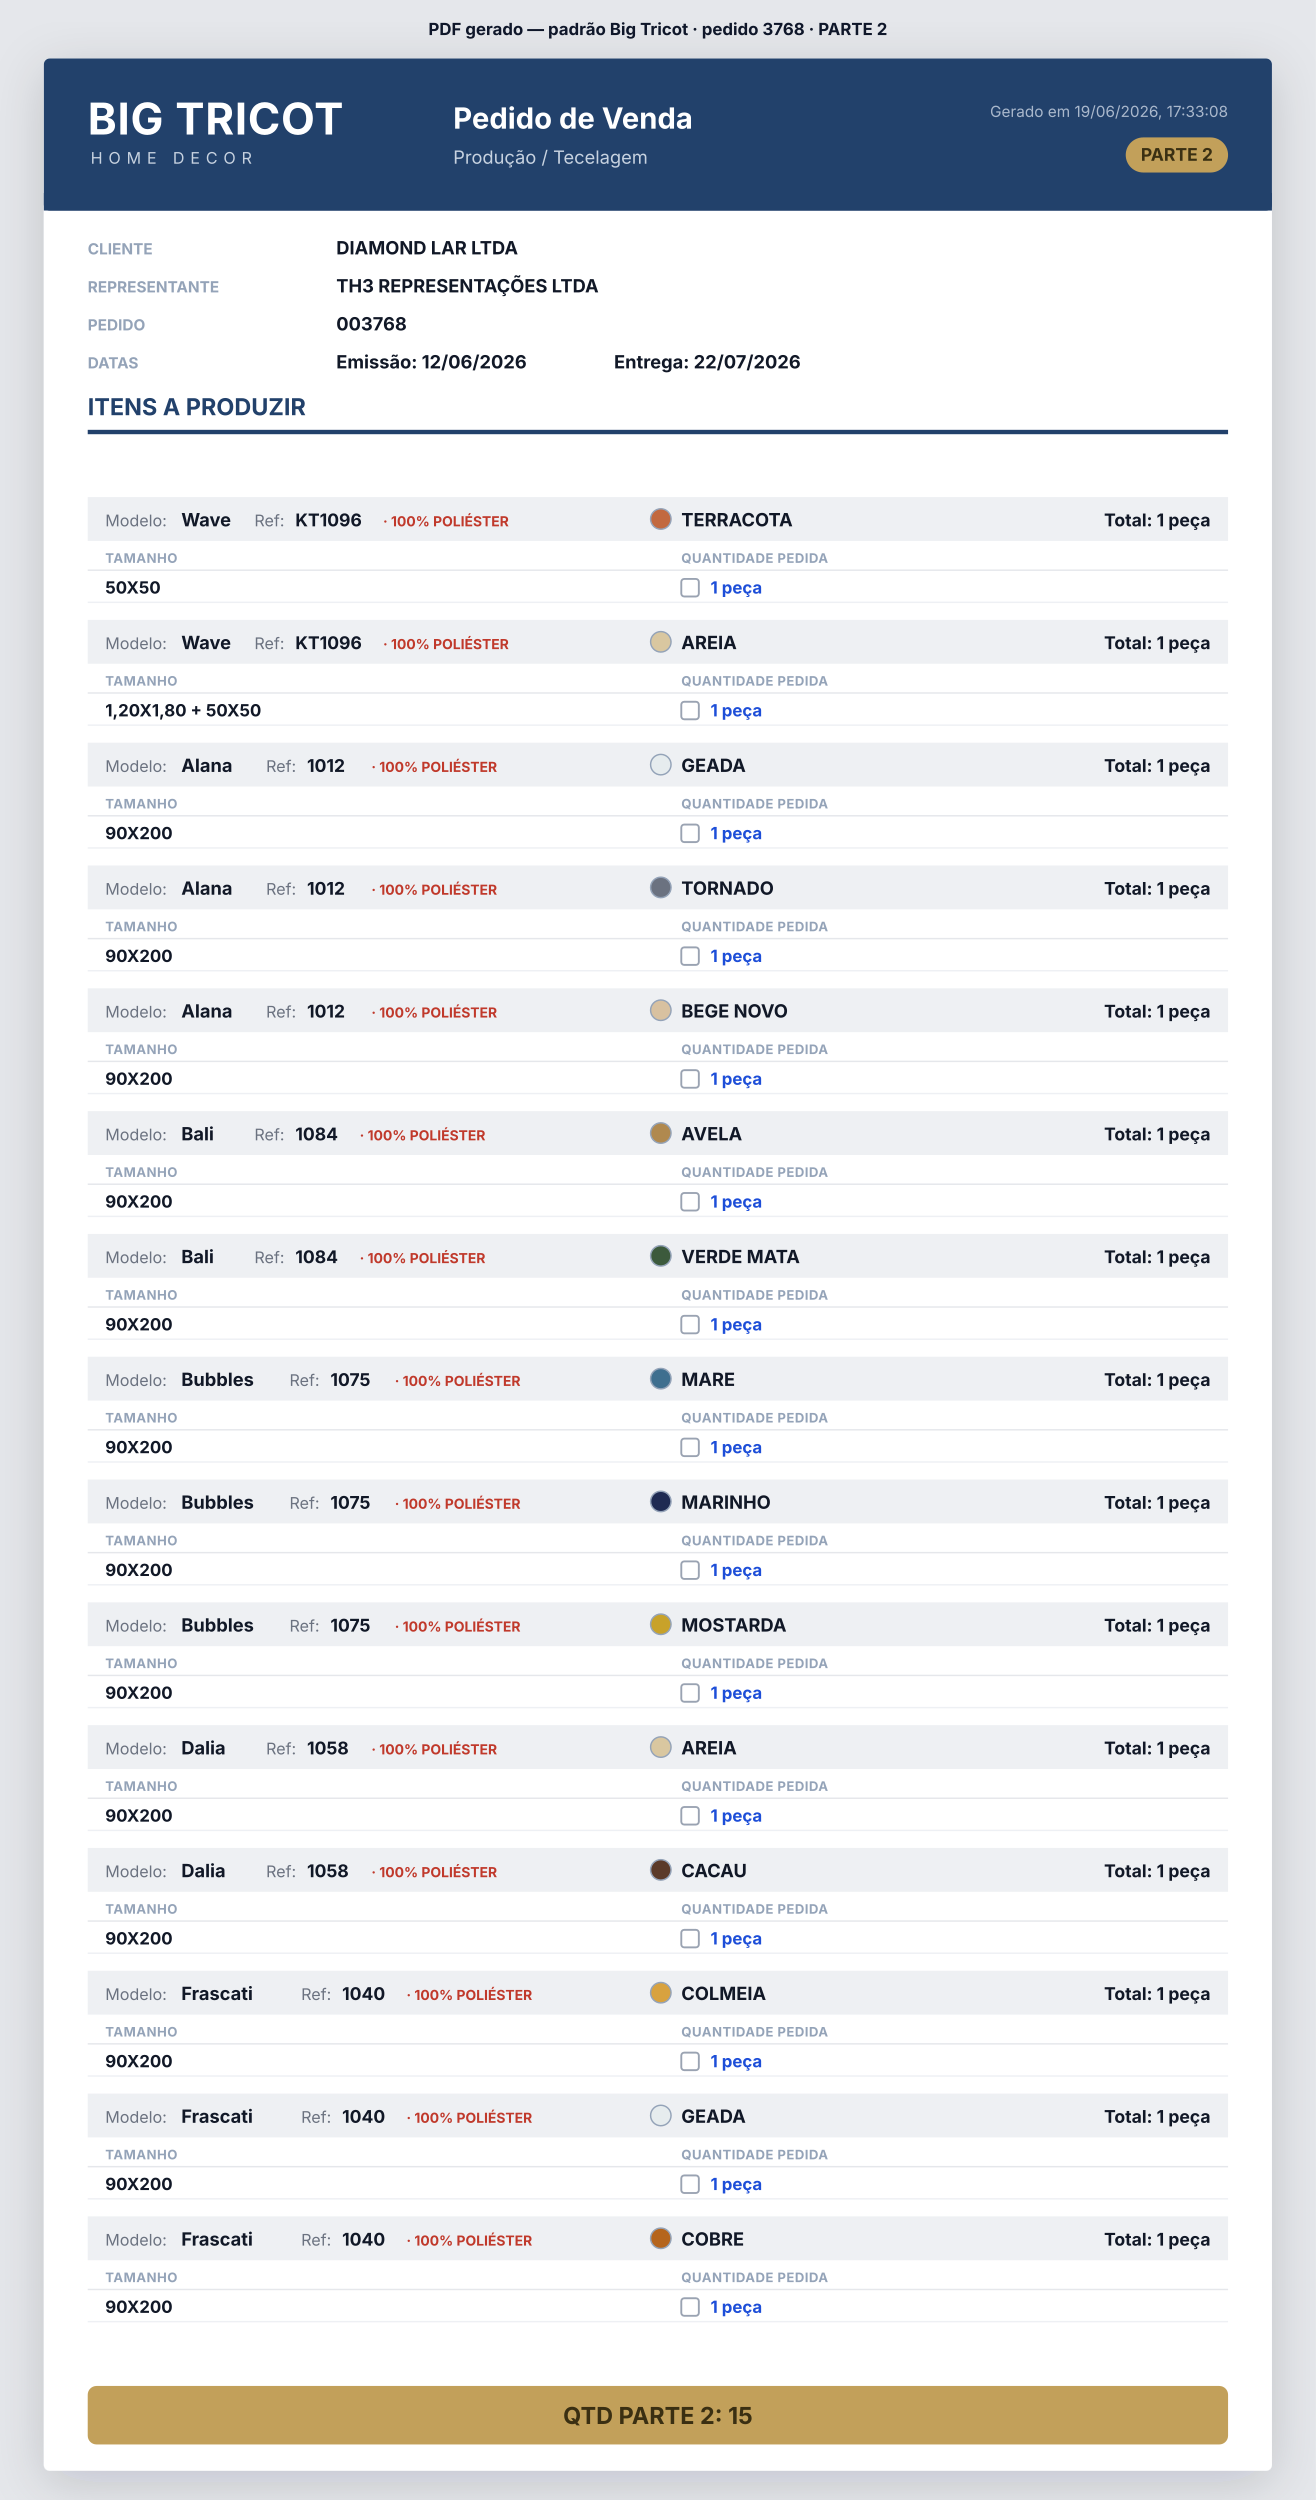
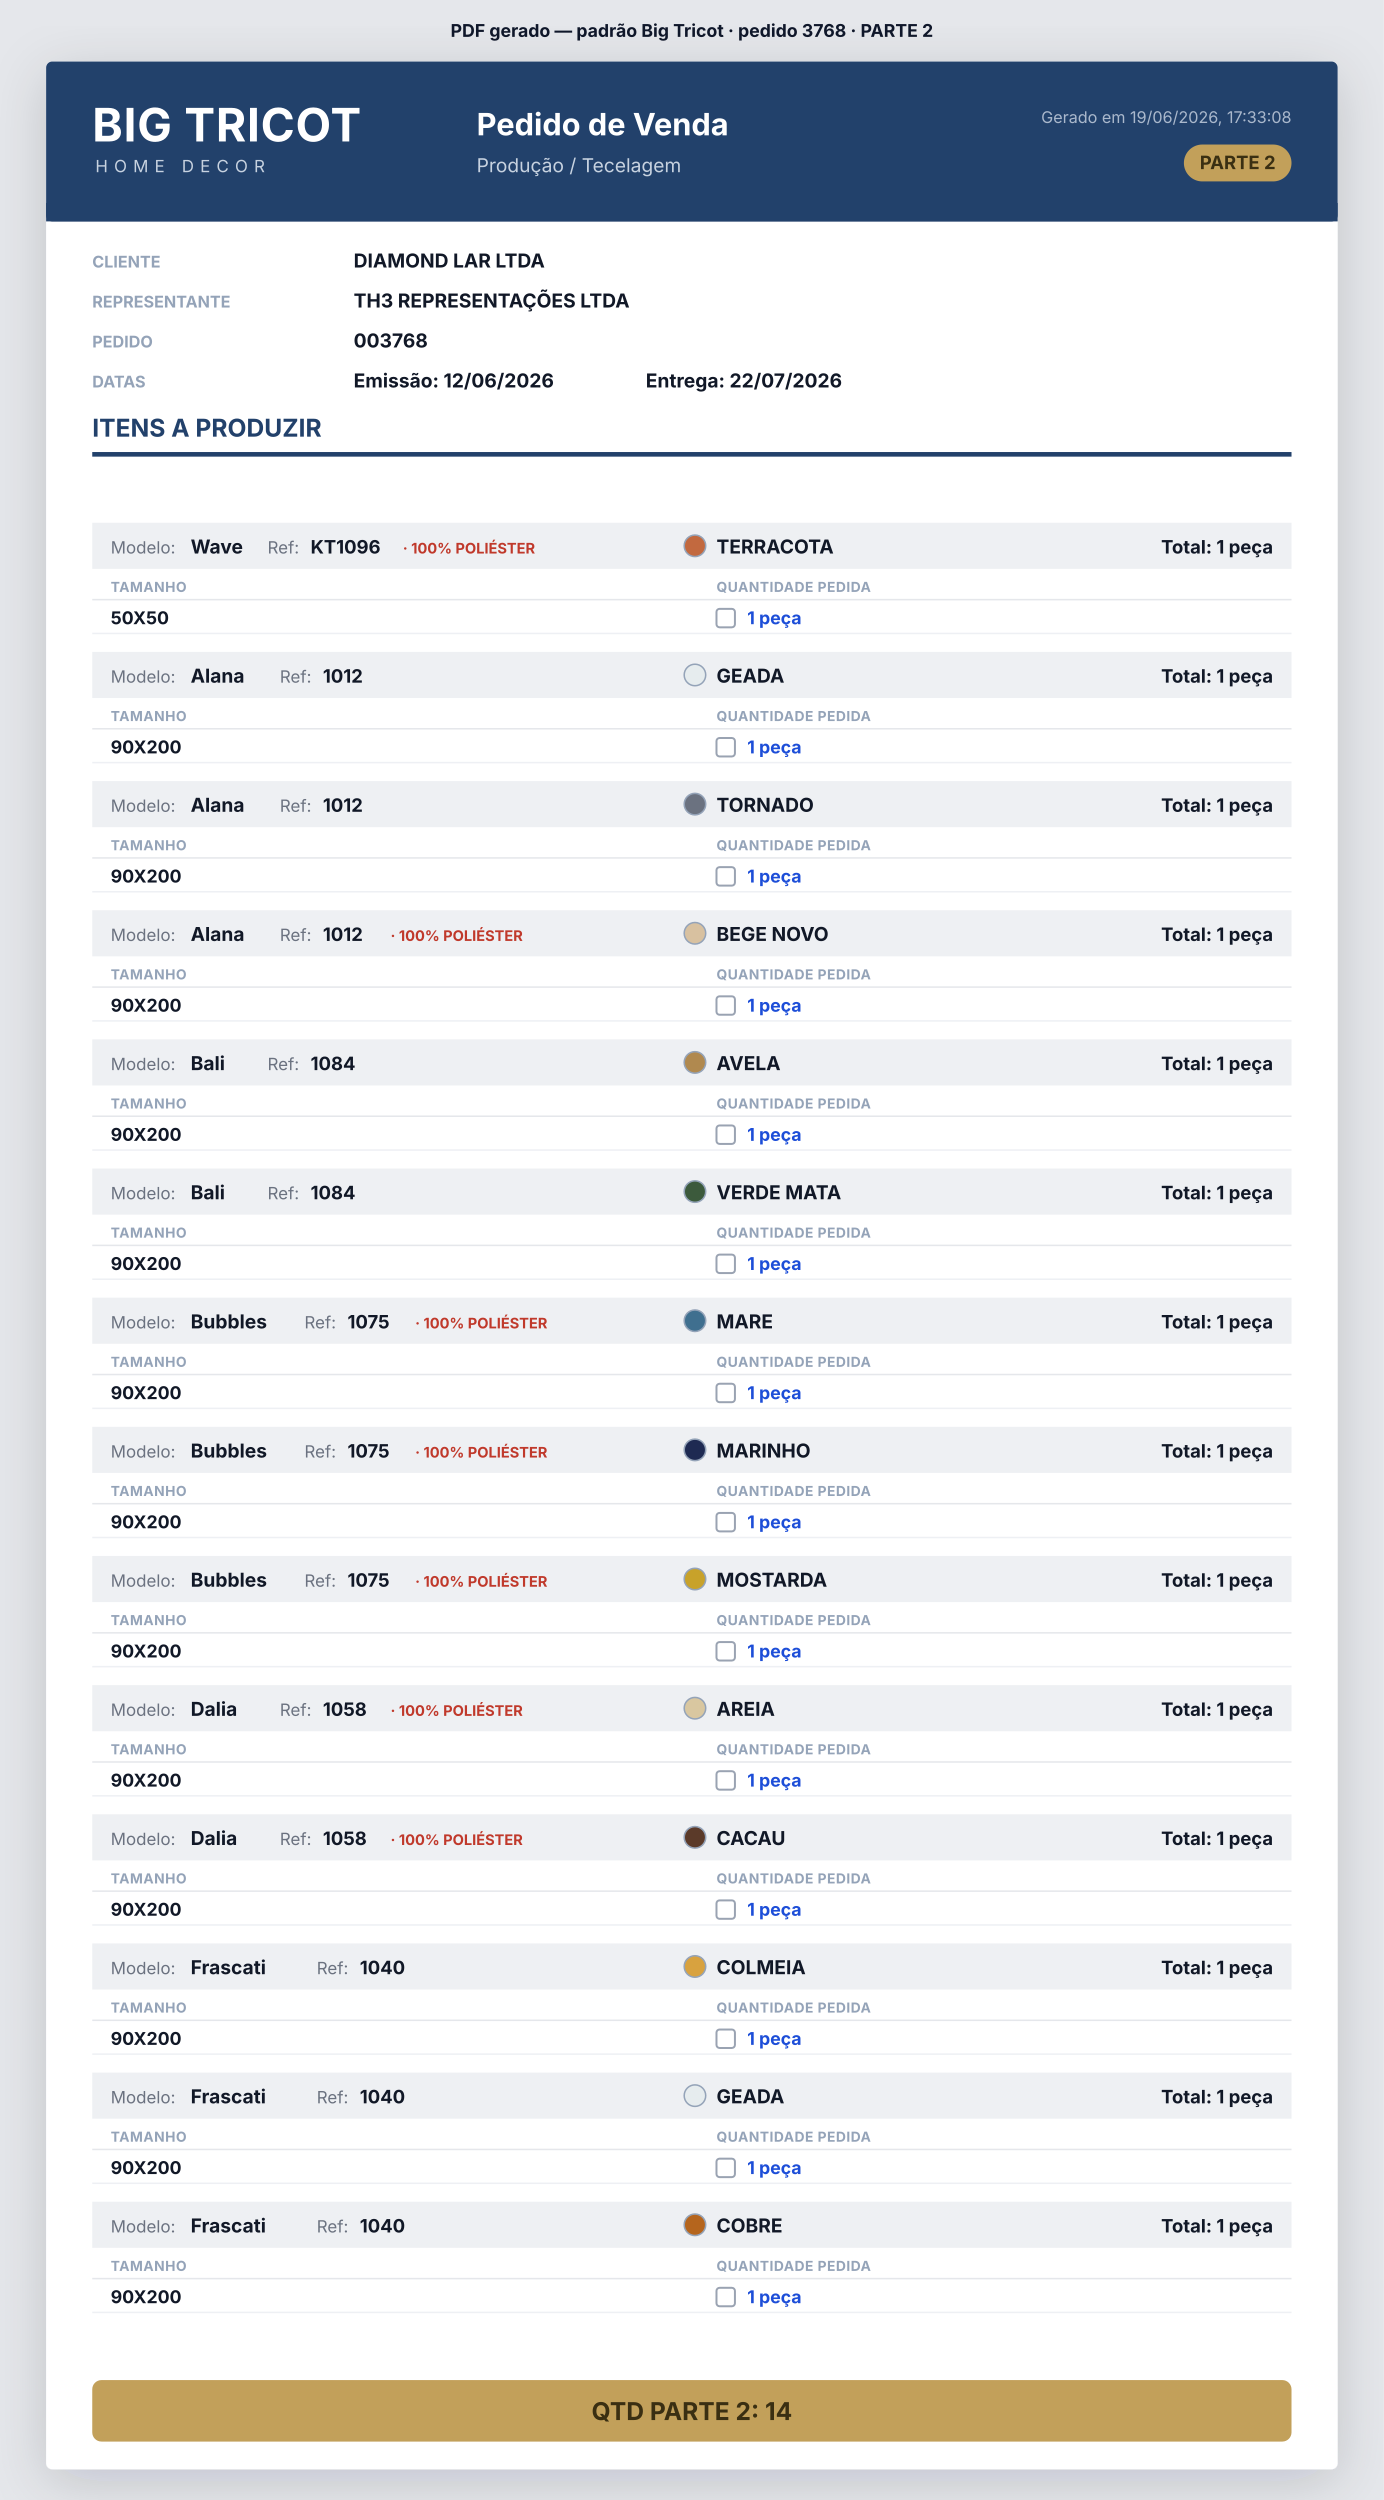
- <svg xmlns="http://www.w3.org/2000/svg" width="900" height="1710" viewBox="0 0 900 1710" font-family="Inter, Segoe UI, Helvetica, Arial, sans-serif">
+ <svg xmlns="http://www.w3.org/2000/svg" width="900" height="1626" viewBox="0 0 900 1626" font-family="Inter, Segoe UI, Helvetica, Arial, sans-serif">
  <defs>
    <filter id="paper" x="-5%" y="-2%" width="110%" height="104%">
      <feDropShadow dx="0" dy="8" stdDeviation="18" flood-color="#0f172a" flood-opacity="0.16" />
    </filter>
  </defs>
-   <rect x="0" y="0" width="900" height="1710" rx="0" fill="#e5e7eb" />
+   <rect x="0" y="0" width="900" height="1626" rx="0" fill="#e5e7eb" />
  <text x="450.0" y="24" font-size="11.5" fill="#0f172a" font-weight="bold" text-anchor="middle">PDF gerado — padrão Big Tricot · pedido 3768 · PARTE 2</text>
-   <rect x="30" y="40" width="840" height="1650" rx="4" fill="#ffffff" filter="url(#paper)" />
+   <rect x="30" y="40" width="840" height="1566" rx="4" fill="#ffffff" filter="url(#paper)" />
  <rect x="30" y="40" width="840" height="104" rx="4" fill="#22416b" />
  <rect x="30" y="132" width="840" height="12" rx="0" fill="#22416b" />
  <text x="60" y="92" font-size="30" fill="#ffffff" font-weight="bold" text-anchor="start" letter-spacing="0.5">BIG TRICOT</text>
  <text x="62" y="112" font-size="11" fill="#c7d2e0" font-weight="normal" text-anchor="start" letter-spacing="4">HOME DECOR</text>
  <text x="310" y="88" font-size="20" fill="#ffffff" font-weight="bold" text-anchor="start">Pedido de Venda</text>
  <text x="310" y="112" font-size="12.5" fill="#c7d2e0" font-weight="normal" text-anchor="start">Produção / Tecelagem</text>
  <text x="840" y="80" font-size="10.5" fill="#aab8cc" font-weight="normal" text-anchor="end">Gerado em 19/06/2026, 17:33:08</text>
  <rect x="770" y="94" width="70" height="24" rx="12" fill="#c2a05a" />
  <text x="805.0" y="110" font-size="12" fill="#3a2f12" font-weight="bold" text-anchor="middle">PARTE 2</text>
  <text x="60" y="174" font-size="10.5" fill="#94a3b8" font-weight="bold" text-anchor="start">CLIENTE</text>
  <text x="230" y="174" font-size="12.5" fill="#111827" font-weight="bold" text-anchor="start">DIAMOND LAR LTDA</text>
  <text x="60" y="200" font-size="10.5" fill="#94a3b8" font-weight="bold" text-anchor="start">REPRESENTANTE</text>
  <text x="230" y="200" font-size="12.5" fill="#111827" font-weight="bold" text-anchor="start">TH3 REPRESENTAÇÕES LTDA</text>
  <text x="60" y="226" font-size="10.5" fill="#94a3b8" font-weight="bold" text-anchor="start">PEDIDO</text>
  <text x="230" y="226" font-size="12.5" fill="#111827" font-weight="bold" text-anchor="start">003768</text>
  <text x="60" y="252" font-size="10.5" fill="#94a3b8" font-weight="bold" text-anchor="start">DATAS</text>
  <text x="230" y="252" font-size="12.5" fill="#111827" font-weight="bold" text-anchor="start">Emissão: 12/06/2026</text>
  <text x="420" y="252" font-size="12.5" fill="#111827" font-weight="bold" text-anchor="start">Entrega: 22/07/2026</text>
  <text x="60" y="284" font-size="16" fill="#22416b" font-weight="bold" text-anchor="start">ITENS A PRODUZIR</text>
  <rect x="60" y="294" width="780" height="3" rx="0" fill="#22416b" />
  <rect x="60" y="340" width="780" height="30" rx="0" fill="#eef0f3" />
  <text x="72" y="360" font-size="11" fill="#6b7280" font-weight="normal" text-anchor="start">Modelo:</text>
  <text x="124" y="360" font-size="12.5" fill="#111827" font-weight="bold" text-anchor="start">Wave</text>
  <text x="174" y="360" font-size="11" fill="#6b7280" font-weight="normal" text-anchor="start">Ref:</text>
  <text x="202" y="360" font-size="12" fill="#111827" font-weight="bold" text-anchor="start">KT1096</text>
  <text x="262" y="360" font-size="9.5" fill="#c0392b" font-weight="bold" text-anchor="start">· 100% POLIÉSTER</text>
  <circle cx="452.0" cy="355" r="7" fill="#c2693f" stroke="#94a3b8" stroke-width="1" />
  <text x="466.0" y="360" font-size="12.5" fill="#111827" font-weight="bold" text-anchor="start">TERRACOTA</text>
  <text x="828" y="360" font-size="12" fill="#111827" font-weight="bold" text-anchor="end">Total: 1 peça</text>
  <text x="72" y="385" font-size="9" fill="#94a3b8" font-weight="bold" text-anchor="start" letter-spacing="0.3">TAMANHO</text>
  <text x="466.0" y="385" font-size="9" fill="#94a3b8" font-weight="bold" text-anchor="start" letter-spacing="0.3">QUANTIDADE PEDIDA</text>
  <line x1="60" y1="390" x2="840" y2="390" stroke="#e5e7eb" stroke-width="1" />
  <text x="72" y="406" font-size="11.5" fill="#111827" font-weight="bold" text-anchor="start">50X50</text>
  <rect x="466.0" y="396" width="12" height="12" rx="2" fill="#ffffff" stroke="#9aa3b2" stroke-width="1.3" />
  <text x="486.0" y="406" font-size="11.5" fill="#1d4ed8" font-weight="bold" text-anchor="start">1 peça</text>
  <line x1="60" y1="412" x2="840" y2="412" stroke="#eef0f4" stroke-width="1" />
  <rect x="60" y="424" width="780" height="30" rx="0" fill="#eef0f3" />
  <text x="72" y="444" font-size="11" fill="#6b7280" font-weight="normal" text-anchor="start">Modelo:</text>
-   <text x="124" y="444" font-size="12.5" fill="#111827" font-weight="bold" text-anchor="start">Wave</text>
-   <text x="174" y="444" font-size="11" fill="#6b7280" font-weight="normal" text-anchor="start">Ref:</text>
-   <text x="202" y="444" font-size="12" fill="#111827" font-weight="bold" text-anchor="start">KT1096</text>
-   <text x="262" y="444" font-size="9.5" fill="#c0392b" font-weight="bold" text-anchor="start">· 100% POLIÉSTER</text>
-   <circle cx="452.0" cy="439" r="7" fill="#d9c7a0" stroke="#94a3b8" stroke-width="1" />
-   <text x="466.0" y="444" font-size="12.5" fill="#111827" font-weight="bold" text-anchor="start">AREIA</text>
+   <text x="124" y="444" font-size="12.5" fill="#111827" font-weight="bold" text-anchor="start">Alana</text>
+   <text x="182" y="444" font-size="11" fill="#6b7280" font-weight="normal" text-anchor="start">Ref:</text>
+   <text x="210" y="444" font-size="12" fill="#111827" font-weight="bold" text-anchor="start">1012</text>
+   <circle cx="452.0" cy="439" r="7" fill="#e6ecee" stroke="#94a3b8" stroke-width="1" />
+   <text x="466.0" y="444" font-size="12.5" fill="#111827" font-weight="bold" text-anchor="start">GEADA</text>
  <text x="828" y="444" font-size="12" fill="#111827" font-weight="bold" text-anchor="end">Total: 1 peça</text>
  <text x="72" y="469" font-size="9" fill="#94a3b8" font-weight="bold" text-anchor="start" letter-spacing="0.3">TAMANHO</text>
  <text x="466.0" y="469" font-size="9" fill="#94a3b8" font-weight="bold" text-anchor="start" letter-spacing="0.3">QUANTIDADE PEDIDA</text>
  <line x1="60" y1="474" x2="840" y2="474" stroke="#e5e7eb" stroke-width="1" />
-   <text x="72" y="490" font-size="11.5" fill="#111827" font-weight="bold" text-anchor="start">1,20X1,80 + 50X50</text>
+   <text x="72" y="490" font-size="11.5" fill="#111827" font-weight="bold" text-anchor="start">90X200</text>
  <rect x="466.0" y="480" width="12" height="12" rx="2" fill="#ffffff" stroke="#9aa3b2" stroke-width="1.3" />
  <text x="486.0" y="490" font-size="11.5" fill="#1d4ed8" font-weight="bold" text-anchor="start">1 peça</text>
  <line x1="60" y1="496" x2="840" y2="496" stroke="#eef0f4" stroke-width="1" />
  <rect x="60" y="508" width="780" height="30" rx="0" fill="#eef0f3" />
  <text x="72" y="528" font-size="11" fill="#6b7280" font-weight="normal" text-anchor="start">Modelo:</text>
  <text x="124" y="528" font-size="12.5" fill="#111827" font-weight="bold" text-anchor="start">Alana</text>
  <text x="182" y="528" font-size="11" fill="#6b7280" font-weight="normal" text-anchor="start">Ref:</text>
  <text x="210" y="528" font-size="12" fill="#111827" font-weight="bold" text-anchor="start">1012</text>
-   <text x="254" y="528" font-size="9.5" fill="#c0392b" font-weight="bold" text-anchor="start">· 100% POLIÉSTER</text>
-   <circle cx="452.0" cy="523" r="7" fill="#e6ecee" stroke="#94a3b8" stroke-width="1" />
-   <text x="466.0" y="528" font-size="12.5" fill="#111827" font-weight="bold" text-anchor="start">GEADA</text>
+   <circle cx="452.0" cy="523" r="7" fill="#6b7280" stroke="#94a3b8" stroke-width="1" />
+   <text x="466.0" y="528" font-size="12.5" fill="#111827" font-weight="bold" text-anchor="start">TORNADO</text>
  <text x="828" y="528" font-size="12" fill="#111827" font-weight="bold" text-anchor="end">Total: 1 peça</text>
  <text x="72" y="553" font-size="9" fill="#94a3b8" font-weight="bold" text-anchor="start" letter-spacing="0.3">TAMANHO</text>
  <text x="466.0" y="553" font-size="9" fill="#94a3b8" font-weight="bold" text-anchor="start" letter-spacing="0.3">QUANTIDADE PEDIDA</text>
  <line x1="60" y1="558" x2="840" y2="558" stroke="#e5e7eb" stroke-width="1" />
  <text x="72" y="574" font-size="11.5" fill="#111827" font-weight="bold" text-anchor="start">90X200</text>
  <rect x="466.0" y="564" width="12" height="12" rx="2" fill="#ffffff" stroke="#9aa3b2" stroke-width="1.3" />
  <text x="486.0" y="574" font-size="11.5" fill="#1d4ed8" font-weight="bold" text-anchor="start">1 peça</text>
  <line x1="60" y1="580" x2="840" y2="580" stroke="#eef0f4" stroke-width="1" />
  <rect x="60" y="592" width="780" height="30" rx="0" fill="#eef0f3" />
  <text x="72" y="612" font-size="11" fill="#6b7280" font-weight="normal" text-anchor="start">Modelo:</text>
  <text x="124" y="612" font-size="12.5" fill="#111827" font-weight="bold" text-anchor="start">Alana</text>
  <text x="182" y="612" font-size="11" fill="#6b7280" font-weight="normal" text-anchor="start">Ref:</text>
  <text x="210" y="612" font-size="12" fill="#111827" font-weight="bold" text-anchor="start">1012</text>
  <text x="254" y="612" font-size="9.5" fill="#c0392b" font-weight="bold" text-anchor="start">· 100% POLIÉSTER</text>
-   <circle cx="452.0" cy="607" r="7" fill="#6b7280" stroke="#94a3b8" stroke-width="1" />
-   <text x="466.0" y="612" font-size="12.5" fill="#111827" font-weight="bold" text-anchor="start">TORNADO</text>
+   <circle cx="452.0" cy="607" r="7" fill="#d8c1a0" stroke="#94a3b8" stroke-width="1" />
+   <text x="466.0" y="612" font-size="12.5" fill="#111827" font-weight="bold" text-anchor="start">BEGE NOVO</text>
  <text x="828" y="612" font-size="12" fill="#111827" font-weight="bold" text-anchor="end">Total: 1 peça</text>
  <text x="72" y="637" font-size="9" fill="#94a3b8" font-weight="bold" text-anchor="start" letter-spacing="0.3">TAMANHO</text>
  <text x="466.0" y="637" font-size="9" fill="#94a3b8" font-weight="bold" text-anchor="start" letter-spacing="0.3">QUANTIDADE PEDIDA</text>
  <line x1="60" y1="642" x2="840" y2="642" stroke="#e5e7eb" stroke-width="1" />
  <text x="72" y="658" font-size="11.5" fill="#111827" font-weight="bold" text-anchor="start">90X200</text>
  <rect x="466.0" y="648" width="12" height="12" rx="2" fill="#ffffff" stroke="#9aa3b2" stroke-width="1.3" />
  <text x="486.0" y="658" font-size="11.5" fill="#1d4ed8" font-weight="bold" text-anchor="start">1 peça</text>
  <line x1="60" y1="664" x2="840" y2="664" stroke="#eef0f4" stroke-width="1" />
  <rect x="60" y="676" width="780" height="30" rx="0" fill="#eef0f3" />
  <text x="72" y="696" font-size="11" fill="#6b7280" font-weight="normal" text-anchor="start">Modelo:</text>
-   <text x="124" y="696" font-size="12.5" fill="#111827" font-weight="bold" text-anchor="start">Alana</text>
-   <text x="182" y="696" font-size="11" fill="#6b7280" font-weight="normal" text-anchor="start">Ref:</text>
-   <text x="210" y="696" font-size="12" fill="#111827" font-weight="bold" text-anchor="start">1012</text>
-   <text x="254" y="696" font-size="9.5" fill="#c0392b" font-weight="bold" text-anchor="start">· 100% POLIÉSTER</text>
-   <circle cx="452.0" cy="691" r="7" fill="#d8c1a0" stroke="#94a3b8" stroke-width="1" />
-   <text x="466.0" y="696" font-size="12.5" fill="#111827" font-weight="bold" text-anchor="start">BEGE NOVO</text>
+   <text x="124" y="696" font-size="12.5" fill="#111827" font-weight="bold" text-anchor="start">Bali</text>
+   <text x="174" y="696" font-size="11" fill="#6b7280" font-weight="normal" text-anchor="start">Ref:</text>
+   <text x="202" y="696" font-size="12" fill="#111827" font-weight="bold" text-anchor="start">1084</text>
+   <circle cx="452.0" cy="691" r="7" fill="#b0894f" stroke="#94a3b8" stroke-width="1" />
+   <text x="466.0" y="696" font-size="12.5" fill="#111827" font-weight="bold" text-anchor="start">AVELA</text>
  <text x="828" y="696" font-size="12" fill="#111827" font-weight="bold" text-anchor="end">Total: 1 peça</text>
  <text x="72" y="721" font-size="9" fill="#94a3b8" font-weight="bold" text-anchor="start" letter-spacing="0.3">TAMANHO</text>
  <text x="466.0" y="721" font-size="9" fill="#94a3b8" font-weight="bold" text-anchor="start" letter-spacing="0.3">QUANTIDADE PEDIDA</text>
  <line x1="60" y1="726" x2="840" y2="726" stroke="#e5e7eb" stroke-width="1" />
  <text x="72" y="742" font-size="11.5" fill="#111827" font-weight="bold" text-anchor="start">90X200</text>
  <rect x="466.0" y="732" width="12" height="12" rx="2" fill="#ffffff" stroke="#9aa3b2" stroke-width="1.3" />
  <text x="486.0" y="742" font-size="11.5" fill="#1d4ed8" font-weight="bold" text-anchor="start">1 peça</text>
  <line x1="60" y1="748" x2="840" y2="748" stroke="#eef0f4" stroke-width="1" />
  <rect x="60" y="760" width="780" height="30" rx="0" fill="#eef0f3" />
  <text x="72" y="780" font-size="11" fill="#6b7280" font-weight="normal" text-anchor="start">Modelo:</text>
  <text x="124" y="780" font-size="12.5" fill="#111827" font-weight="bold" text-anchor="start">Bali</text>
  <text x="174" y="780" font-size="11" fill="#6b7280" font-weight="normal" text-anchor="start">Ref:</text>
  <text x="202" y="780" font-size="12" fill="#111827" font-weight="bold" text-anchor="start">1084</text>
-   <text x="246" y="780" font-size="9.5" fill="#c0392b" font-weight="bold" text-anchor="start">· 100% POLIÉSTER</text>
-   <circle cx="452.0" cy="775" r="7" fill="#b0894f" stroke="#94a3b8" stroke-width="1" />
-   <text x="466.0" y="780" font-size="12.5" fill="#111827" font-weight="bold" text-anchor="start">AVELA</text>
+   <circle cx="452.0" cy="775" r="7" fill="#3c5a3c" stroke="#94a3b8" stroke-width="1" />
+   <text x="466.0" y="780" font-size="12.5" fill="#111827" font-weight="bold" text-anchor="start">VERDE MATA</text>
  <text x="828" y="780" font-size="12" fill="#111827" font-weight="bold" text-anchor="end">Total: 1 peça</text>
  <text x="72" y="805" font-size="9" fill="#94a3b8" font-weight="bold" text-anchor="start" letter-spacing="0.3">TAMANHO</text>
  <text x="466.0" y="805" font-size="9" fill="#94a3b8" font-weight="bold" text-anchor="start" letter-spacing="0.3">QUANTIDADE PEDIDA</text>
  <line x1="60" y1="810" x2="840" y2="810" stroke="#e5e7eb" stroke-width="1" />
  <text x="72" y="826" font-size="11.5" fill="#111827" font-weight="bold" text-anchor="start">90X200</text>
  <rect x="466.0" y="816" width="12" height="12" rx="2" fill="#ffffff" stroke="#9aa3b2" stroke-width="1.3" />
  <text x="486.0" y="826" font-size="11.5" fill="#1d4ed8" font-weight="bold" text-anchor="start">1 peça</text>
  <line x1="60" y1="832" x2="840" y2="832" stroke="#eef0f4" stroke-width="1" />
  <rect x="60" y="844" width="780" height="30" rx="0" fill="#eef0f3" />
  <text x="72" y="864" font-size="11" fill="#6b7280" font-weight="normal" text-anchor="start">Modelo:</text>
-   <text x="124" y="864" font-size="12.5" fill="#111827" font-weight="bold" text-anchor="start">Bali</text>
-   <text x="174" y="864" font-size="11" fill="#6b7280" font-weight="normal" text-anchor="start">Ref:</text>
-   <text x="202" y="864" font-size="12" fill="#111827" font-weight="bold" text-anchor="start">1084</text>
-   <text x="246" y="864" font-size="9.5" fill="#c0392b" font-weight="bold" text-anchor="start">· 100% POLIÉSTER</text>
-   <circle cx="452.0" cy="859" r="7" fill="#3c5a3c" stroke="#94a3b8" stroke-width="1" />
-   <text x="466.0" y="864" font-size="12.5" fill="#111827" font-weight="bold" text-anchor="start">VERDE MATA</text>
+   <text x="124" y="864" font-size="12.5" fill="#111827" font-weight="bold" text-anchor="start">Bubbles</text>
+   <text x="198" y="864" font-size="11" fill="#6b7280" font-weight="normal" text-anchor="start">Ref:</text>
+   <text x="226" y="864" font-size="12" fill="#111827" font-weight="bold" text-anchor="start">1075</text>
+   <text x="270" y="864" font-size="9.5" fill="#c0392b" font-weight="bold" text-anchor="start">· 100% POLIÉSTER</text>
+   <circle cx="452.0" cy="859" r="7" fill="#3f6f8f" stroke="#94a3b8" stroke-width="1" />
+   <text x="466.0" y="864" font-size="12.5" fill="#111827" font-weight="bold" text-anchor="start">MARE</text>
  <text x="828" y="864" font-size="12" fill="#111827" font-weight="bold" text-anchor="end">Total: 1 peça</text>
  <text x="72" y="889" font-size="9" fill="#94a3b8" font-weight="bold" text-anchor="start" letter-spacing="0.3">TAMANHO</text>
  <text x="466.0" y="889" font-size="9" fill="#94a3b8" font-weight="bold" text-anchor="start" letter-spacing="0.3">QUANTIDADE PEDIDA</text>
  <line x1="60" y1="894" x2="840" y2="894" stroke="#e5e7eb" stroke-width="1" />
  <text x="72" y="910" font-size="11.5" fill="#111827" font-weight="bold" text-anchor="start">90X200</text>
  <rect x="466.0" y="900" width="12" height="12" rx="2" fill="#ffffff" stroke="#9aa3b2" stroke-width="1.3" />
  <text x="486.0" y="910" font-size="11.5" fill="#1d4ed8" font-weight="bold" text-anchor="start">1 peça</text>
  <line x1="60" y1="916" x2="840" y2="916" stroke="#eef0f4" stroke-width="1" />
  <rect x="60" y="928" width="780" height="30" rx="0" fill="#eef0f3" />
  <text x="72" y="948" font-size="11" fill="#6b7280" font-weight="normal" text-anchor="start">Modelo:</text>
  <text x="124" y="948" font-size="12.5" fill="#111827" font-weight="bold" text-anchor="start">Bubbles</text>
  <text x="198" y="948" font-size="11" fill="#6b7280" font-weight="normal" text-anchor="start">Ref:</text>
  <text x="226" y="948" font-size="12" fill="#111827" font-weight="bold" text-anchor="start">1075</text>
  <text x="270" y="948" font-size="9.5" fill="#c0392b" font-weight="bold" text-anchor="start">· 100% POLIÉSTER</text>
-   <circle cx="452.0" cy="943" r="7" fill="#3f6f8f" stroke="#94a3b8" stroke-width="1" />
-   <text x="466.0" y="948" font-size="12.5" fill="#111827" font-weight="bold" text-anchor="start">MARE</text>
+   <circle cx="452.0" cy="943" r="7" fill="#1e2a52" stroke="#94a3b8" stroke-width="1" />
+   <text x="466.0" y="948" font-size="12.5" fill="#111827" font-weight="bold" text-anchor="start">MARINHO</text>
  <text x="828" y="948" font-size="12" fill="#111827" font-weight="bold" text-anchor="end">Total: 1 peça</text>
  <text x="72" y="973" font-size="9" fill="#94a3b8" font-weight="bold" text-anchor="start" letter-spacing="0.3">TAMANHO</text>
  <text x="466.0" y="973" font-size="9" fill="#94a3b8" font-weight="bold" text-anchor="start" letter-spacing="0.3">QUANTIDADE PEDIDA</text>
  <line x1="60" y1="978" x2="840" y2="978" stroke="#e5e7eb" stroke-width="1" />
  <text x="72" y="994" font-size="11.5" fill="#111827" font-weight="bold" text-anchor="start">90X200</text>
  <rect x="466.0" y="984" width="12" height="12" rx="2" fill="#ffffff" stroke="#9aa3b2" stroke-width="1.3" />
  <text x="486.0" y="994" font-size="11.5" fill="#1d4ed8" font-weight="bold" text-anchor="start">1 peça</text>
  <line x1="60" y1="1000" x2="840" y2="1000" stroke="#eef0f4" stroke-width="1" />
  <rect x="60" y="1012" width="780" height="30" rx="0" fill="#eef0f3" />
  <text x="72" y="1032" font-size="11" fill="#6b7280" font-weight="normal" text-anchor="start">Modelo:</text>
  <text x="124" y="1032" font-size="12.5" fill="#111827" font-weight="bold" text-anchor="start">Bubbles</text>
  <text x="198" y="1032" font-size="11" fill="#6b7280" font-weight="normal" text-anchor="start">Ref:</text>
  <text x="226" y="1032" font-size="12" fill="#111827" font-weight="bold" text-anchor="start">1075</text>
  <text x="270" y="1032" font-size="9.5" fill="#c0392b" font-weight="bold" text-anchor="start">· 100% POLIÉSTER</text>
-   <circle cx="452.0" cy="1027" r="7" fill="#1e2a52" stroke="#94a3b8" stroke-width="1" />
-   <text x="466.0" y="1032" font-size="12.5" fill="#111827" font-weight="bold" text-anchor="start">MARINHO</text>
+   <circle cx="452.0" cy="1027" r="7" fill="#c8a22a" stroke="#94a3b8" stroke-width="1" />
+   <text x="466.0" y="1032" font-size="12.5" fill="#111827" font-weight="bold" text-anchor="start">MOSTARDA</text>
  <text x="828" y="1032" font-size="12" fill="#111827" font-weight="bold" text-anchor="end">Total: 1 peça</text>
  <text x="72" y="1057" font-size="9" fill="#94a3b8" font-weight="bold" text-anchor="start" letter-spacing="0.3">TAMANHO</text>
  <text x="466.0" y="1057" font-size="9" fill="#94a3b8" font-weight="bold" text-anchor="start" letter-spacing="0.3">QUANTIDADE PEDIDA</text>
  <line x1="60" y1="1062" x2="840" y2="1062" stroke="#e5e7eb" stroke-width="1" />
  <text x="72" y="1078" font-size="11.5" fill="#111827" font-weight="bold" text-anchor="start">90X200</text>
  <rect x="466.0" y="1068" width="12" height="12" rx="2" fill="#ffffff" stroke="#9aa3b2" stroke-width="1.3" />
  <text x="486.0" y="1078" font-size="11.5" fill="#1d4ed8" font-weight="bold" text-anchor="start">1 peça</text>
  <line x1="60" y1="1084" x2="840" y2="1084" stroke="#eef0f4" stroke-width="1" />
  <rect x="60" y="1096" width="780" height="30" rx="0" fill="#eef0f3" />
  <text x="72" y="1116" font-size="11" fill="#6b7280" font-weight="normal" text-anchor="start">Modelo:</text>
-   <text x="124" y="1116" font-size="12.5" fill="#111827" font-weight="bold" text-anchor="start">Bubbles</text>
-   <text x="198" y="1116" font-size="11" fill="#6b7280" font-weight="normal" text-anchor="start">Ref:</text>
-   <text x="226" y="1116" font-size="12" fill="#111827" font-weight="bold" text-anchor="start">1075</text>
-   <text x="270" y="1116" font-size="9.5" fill="#c0392b" font-weight="bold" text-anchor="start">· 100% POLIÉSTER</text>
-   <circle cx="452.0" cy="1111" r="7" fill="#c8a22a" stroke="#94a3b8" stroke-width="1" />
-   <text x="466.0" y="1116" font-size="12.5" fill="#111827" font-weight="bold" text-anchor="start">MOSTARDA</text>
+   <text x="124" y="1116" font-size="12.5" fill="#111827" font-weight="bold" text-anchor="start">Dalia</text>
+   <text x="182" y="1116" font-size="11" fill="#6b7280" font-weight="normal" text-anchor="start">Ref:</text>
+   <text x="210" y="1116" font-size="12" fill="#111827" font-weight="bold" text-anchor="start">1058</text>
+   <text x="254" y="1116" font-size="9.5" fill="#c0392b" font-weight="bold" text-anchor="start">· 100% POLIÉSTER</text>
+   <circle cx="452.0" cy="1111" r="7" fill="#d9c7a0" stroke="#94a3b8" stroke-width="1" />
+   <text x="466.0" y="1116" font-size="12.5" fill="#111827" font-weight="bold" text-anchor="start">AREIA</text>
  <text x="828" y="1116" font-size="12" fill="#111827" font-weight="bold" text-anchor="end">Total: 1 peça</text>
  <text x="72" y="1141" font-size="9" fill="#94a3b8" font-weight="bold" text-anchor="start" letter-spacing="0.3">TAMANHO</text>
  <text x="466.0" y="1141" font-size="9" fill="#94a3b8" font-weight="bold" text-anchor="start" letter-spacing="0.3">QUANTIDADE PEDIDA</text>
  <line x1="60" y1="1146" x2="840" y2="1146" stroke="#e5e7eb" stroke-width="1" />
  <text x="72" y="1162" font-size="11.5" fill="#111827" font-weight="bold" text-anchor="start">90X200</text>
  <rect x="466.0" y="1152" width="12" height="12" rx="2" fill="#ffffff" stroke="#9aa3b2" stroke-width="1.3" />
  <text x="486.0" y="1162" font-size="11.5" fill="#1d4ed8" font-weight="bold" text-anchor="start">1 peça</text>
  <line x1="60" y1="1168" x2="840" y2="1168" stroke="#eef0f4" stroke-width="1" />
  <rect x="60" y="1180" width="780" height="30" rx="0" fill="#eef0f3" />
  <text x="72" y="1200" font-size="11" fill="#6b7280" font-weight="normal" text-anchor="start">Modelo:</text>
  <text x="124" y="1200" font-size="12.5" fill="#111827" font-weight="bold" text-anchor="start">Dalia</text>
  <text x="182" y="1200" font-size="11" fill="#6b7280" font-weight="normal" text-anchor="start">Ref:</text>
  <text x="210" y="1200" font-size="12" fill="#111827" font-weight="bold" text-anchor="start">1058</text>
  <text x="254" y="1200" font-size="9.5" fill="#c0392b" font-weight="bold" text-anchor="start">· 100% POLIÉSTER</text>
-   <circle cx="452.0" cy="1195" r="7" fill="#d9c7a0" stroke="#94a3b8" stroke-width="1" />
-   <text x="466.0" y="1200" font-size="12.5" fill="#111827" font-weight="bold" text-anchor="start">AREIA</text>
+   <circle cx="452.0" cy="1195" r="7" fill="#5b3a29" stroke="#94a3b8" stroke-width="1" />
+   <text x="466.0" y="1200" font-size="12.5" fill="#111827" font-weight="bold" text-anchor="start">CACAU</text>
  <text x="828" y="1200" font-size="12" fill="#111827" font-weight="bold" text-anchor="end">Total: 1 peça</text>
  <text x="72" y="1225" font-size="9" fill="#94a3b8" font-weight="bold" text-anchor="start" letter-spacing="0.3">TAMANHO</text>
  <text x="466.0" y="1225" font-size="9" fill="#94a3b8" font-weight="bold" text-anchor="start" letter-spacing="0.3">QUANTIDADE PEDIDA</text>
  <line x1="60" y1="1230" x2="840" y2="1230" stroke="#e5e7eb" stroke-width="1" />
  <text x="72" y="1246" font-size="11.5" fill="#111827" font-weight="bold" text-anchor="start">90X200</text>
  <rect x="466.0" y="1236" width="12" height="12" rx="2" fill="#ffffff" stroke="#9aa3b2" stroke-width="1.3" />
  <text x="486.0" y="1246" font-size="11.5" fill="#1d4ed8" font-weight="bold" text-anchor="start">1 peça</text>
  <line x1="60" y1="1252" x2="840" y2="1252" stroke="#eef0f4" stroke-width="1" />
  <rect x="60" y="1264" width="780" height="30" rx="0" fill="#eef0f3" />
  <text x="72" y="1284" font-size="11" fill="#6b7280" font-weight="normal" text-anchor="start">Modelo:</text>
-   <text x="124" y="1284" font-size="12.5" fill="#111827" font-weight="bold" text-anchor="start">Dalia</text>
-   <text x="182" y="1284" font-size="11" fill="#6b7280" font-weight="normal" text-anchor="start">Ref:</text>
-   <text x="210" y="1284" font-size="12" fill="#111827" font-weight="bold" text-anchor="start">1058</text>
-   <text x="254" y="1284" font-size="9.5" fill="#c0392b" font-weight="bold" text-anchor="start">· 100% POLIÉSTER</text>
-   <circle cx="452.0" cy="1279" r="7" fill="#5b3a29" stroke="#94a3b8" stroke-width="1" />
-   <text x="466.0" y="1284" font-size="12.5" fill="#111827" font-weight="bold" text-anchor="start">CACAU</text>
+   <text x="124" y="1284" font-size="12.5" fill="#111827" font-weight="bold" text-anchor="start">Frascati</text>
+   <text x="206" y="1284" font-size="11" fill="#6b7280" font-weight="normal" text-anchor="start">Ref:</text>
+   <text x="234" y="1284" font-size="12" fill="#111827" font-weight="bold" text-anchor="start">1040</text>
+   <circle cx="452.0" cy="1279" r="7" fill="#d8a23f" stroke="#94a3b8" stroke-width="1" />
+   <text x="466.0" y="1284" font-size="12.5" fill="#111827" font-weight="bold" text-anchor="start">COLMEIA</text>
  <text x="828" y="1284" font-size="12" fill="#111827" font-weight="bold" text-anchor="end">Total: 1 peça</text>
  <text x="72" y="1309" font-size="9" fill="#94a3b8" font-weight="bold" text-anchor="start" letter-spacing="0.3">TAMANHO</text>
  <text x="466.0" y="1309" font-size="9" fill="#94a3b8" font-weight="bold" text-anchor="start" letter-spacing="0.3">QUANTIDADE PEDIDA</text>
  <line x1="60" y1="1314" x2="840" y2="1314" stroke="#e5e7eb" stroke-width="1" />
  <text x="72" y="1330" font-size="11.5" fill="#111827" font-weight="bold" text-anchor="start">90X200</text>
  <rect x="466.0" y="1320" width="12" height="12" rx="2" fill="#ffffff" stroke="#9aa3b2" stroke-width="1.3" />
  <text x="486.0" y="1330" font-size="11.5" fill="#1d4ed8" font-weight="bold" text-anchor="start">1 peça</text>
  <line x1="60" y1="1336" x2="840" y2="1336" stroke="#eef0f4" stroke-width="1" />
  <rect x="60" y="1348" width="780" height="30" rx="0" fill="#eef0f3" />
  <text x="72" y="1368" font-size="11" fill="#6b7280" font-weight="normal" text-anchor="start">Modelo:</text>
  <text x="124" y="1368" font-size="12.5" fill="#111827" font-weight="bold" text-anchor="start">Frascati</text>
  <text x="206" y="1368" font-size="11" fill="#6b7280" font-weight="normal" text-anchor="start">Ref:</text>
  <text x="234" y="1368" font-size="12" fill="#111827" font-weight="bold" text-anchor="start">1040</text>
-   <text x="278" y="1368" font-size="9.5" fill="#c0392b" font-weight="bold" text-anchor="start">· 100% POLIÉSTER</text>
-   <circle cx="452.0" cy="1363" r="7" fill="#d8a23f" stroke="#94a3b8" stroke-width="1" />
-   <text x="466.0" y="1368" font-size="12.5" fill="#111827" font-weight="bold" text-anchor="start">COLMEIA</text>
+   <circle cx="452.0" cy="1363" r="7" fill="#e6ecee" stroke="#94a3b8" stroke-width="1" />
+   <text x="466.0" y="1368" font-size="12.5" fill="#111827" font-weight="bold" text-anchor="start">GEADA</text>
  <text x="828" y="1368" font-size="12" fill="#111827" font-weight="bold" text-anchor="end">Total: 1 peça</text>
  <text x="72" y="1393" font-size="9" fill="#94a3b8" font-weight="bold" text-anchor="start" letter-spacing="0.3">TAMANHO</text>
  <text x="466.0" y="1393" font-size="9" fill="#94a3b8" font-weight="bold" text-anchor="start" letter-spacing="0.3">QUANTIDADE PEDIDA</text>
  <line x1="60" y1="1398" x2="840" y2="1398" stroke="#e5e7eb" stroke-width="1" />
  <text x="72" y="1414" font-size="11.5" fill="#111827" font-weight="bold" text-anchor="start">90X200</text>
  <rect x="466.0" y="1404" width="12" height="12" rx="2" fill="#ffffff" stroke="#9aa3b2" stroke-width="1.3" />
  <text x="486.0" y="1414" font-size="11.5" fill="#1d4ed8" font-weight="bold" text-anchor="start">1 peça</text>
  <line x1="60" y1="1420" x2="840" y2="1420" stroke="#eef0f4" stroke-width="1" />
  <rect x="60" y="1432" width="780" height="30" rx="0" fill="#eef0f3" />
  <text x="72" y="1452" font-size="11" fill="#6b7280" font-weight="normal" text-anchor="start">Modelo:</text>
  <text x="124" y="1452" font-size="12.5" fill="#111827" font-weight="bold" text-anchor="start">Frascati</text>
  <text x="206" y="1452" font-size="11" fill="#6b7280" font-weight="normal" text-anchor="start">Ref:</text>
  <text x="234" y="1452" font-size="12" fill="#111827" font-weight="bold" text-anchor="start">1040</text>
-   <text x="278" y="1452" font-size="9.5" fill="#c0392b" font-weight="bold" text-anchor="start">· 100% POLIÉSTER</text>
-   <circle cx="452.0" cy="1447" r="7" fill="#e6ecee" stroke="#94a3b8" stroke-width="1" />
-   <text x="466.0" y="1452" font-size="12.5" fill="#111827" font-weight="bold" text-anchor="start">GEADA</text>
+   <circle cx="452.0" cy="1447" r="7" fill="#b5651d" stroke="#94a3b8" stroke-width="1" />
+   <text x="466.0" y="1452" font-size="12.5" fill="#111827" font-weight="bold" text-anchor="start">COBRE</text>
  <text x="828" y="1452" font-size="12" fill="#111827" font-weight="bold" text-anchor="end">Total: 1 peça</text>
  <text x="72" y="1477" font-size="9" fill="#94a3b8" font-weight="bold" text-anchor="start" letter-spacing="0.3">TAMANHO</text>
  <text x="466.0" y="1477" font-size="9" fill="#94a3b8" font-weight="bold" text-anchor="start" letter-spacing="0.3">QUANTIDADE PEDIDA</text>
  <line x1="60" y1="1482" x2="840" y2="1482" stroke="#e5e7eb" stroke-width="1" />
  <text x="72" y="1498" font-size="11.5" fill="#111827" font-weight="bold" text-anchor="start">90X200</text>
  <rect x="466.0" y="1488" width="12" height="12" rx="2" fill="#ffffff" stroke="#9aa3b2" stroke-width="1.3" />
  <text x="486.0" y="1498" font-size="11.5" fill="#1d4ed8" font-weight="bold" text-anchor="start">1 peça</text>
  <line x1="60" y1="1504" x2="840" y2="1504" stroke="#eef0f4" stroke-width="1" />
-   <rect x="60" y="1516" width="780" height="30" rx="0" fill="#eef0f3" />
-   <text x="72" y="1536" font-size="11" fill="#6b7280" font-weight="normal" text-anchor="start">Modelo:</text>
-   <text x="124" y="1536" font-size="12.5" fill="#111827" font-weight="bold" text-anchor="start">Frascati</text>
-   <text x="206" y="1536" font-size="11" fill="#6b7280" font-weight="normal" text-anchor="start">Ref:</text>
-   <text x="234" y="1536" font-size="12" fill="#111827" font-weight="bold" text-anchor="start">1040</text>
-   <text x="278" y="1536" font-size="9.5" fill="#c0392b" font-weight="bold" text-anchor="start">· 100% POLIÉSTER</text>
-   <circle cx="452.0" cy="1531" r="7" fill="#b5651d" stroke="#94a3b8" stroke-width="1" />
-   <text x="466.0" y="1536" font-size="12.5" fill="#111827" font-weight="bold" text-anchor="start">COBRE</text>
-   <text x="828" y="1536" font-size="12" fill="#111827" font-weight="bold" text-anchor="end">Total: 1 peça</text>
-   <text x="72" y="1561" font-size="9" fill="#94a3b8" font-weight="bold" text-anchor="start" letter-spacing="0.3">TAMANHO</text>
-   <text x="466.0" y="1561" font-size="9" fill="#94a3b8" font-weight="bold" text-anchor="start" letter-spacing="0.3">QUANTIDADE PEDIDA</text>
-   <line x1="60" y1="1566" x2="840" y2="1566" stroke="#e5e7eb" stroke-width="1" />
-   <text x="72" y="1582" font-size="11.5" fill="#111827" font-weight="bold" text-anchor="start">90X200</text>
-   <rect x="466.0" y="1572" width="12" height="12" rx="2" fill="#ffffff" stroke="#9aa3b2" stroke-width="1.3" />
-   <text x="486.0" y="1582" font-size="11.5" fill="#1d4ed8" font-weight="bold" text-anchor="start">1 peça</text>
-   <line x1="60" y1="1588" x2="840" y2="1588" stroke="#eef0f4" stroke-width="1" />
-   <rect x="60" y="1632" width="780" height="40" rx="6" fill="#c2a05a" />
-   <text x="450.0" y="1658" font-size="16" fill="#3a2f12" font-weight="bold" text-anchor="middle">QTD PARTE 2: 15</text>
+   <rect x="60" y="1548" width="780" height="40" rx="6" fill="#c2a05a" />
+   <text x="450.0" y="1574" font-size="16" fill="#3a2f12" font-weight="bold" text-anchor="middle">QTD PARTE 2: 14</text>
</svg>
